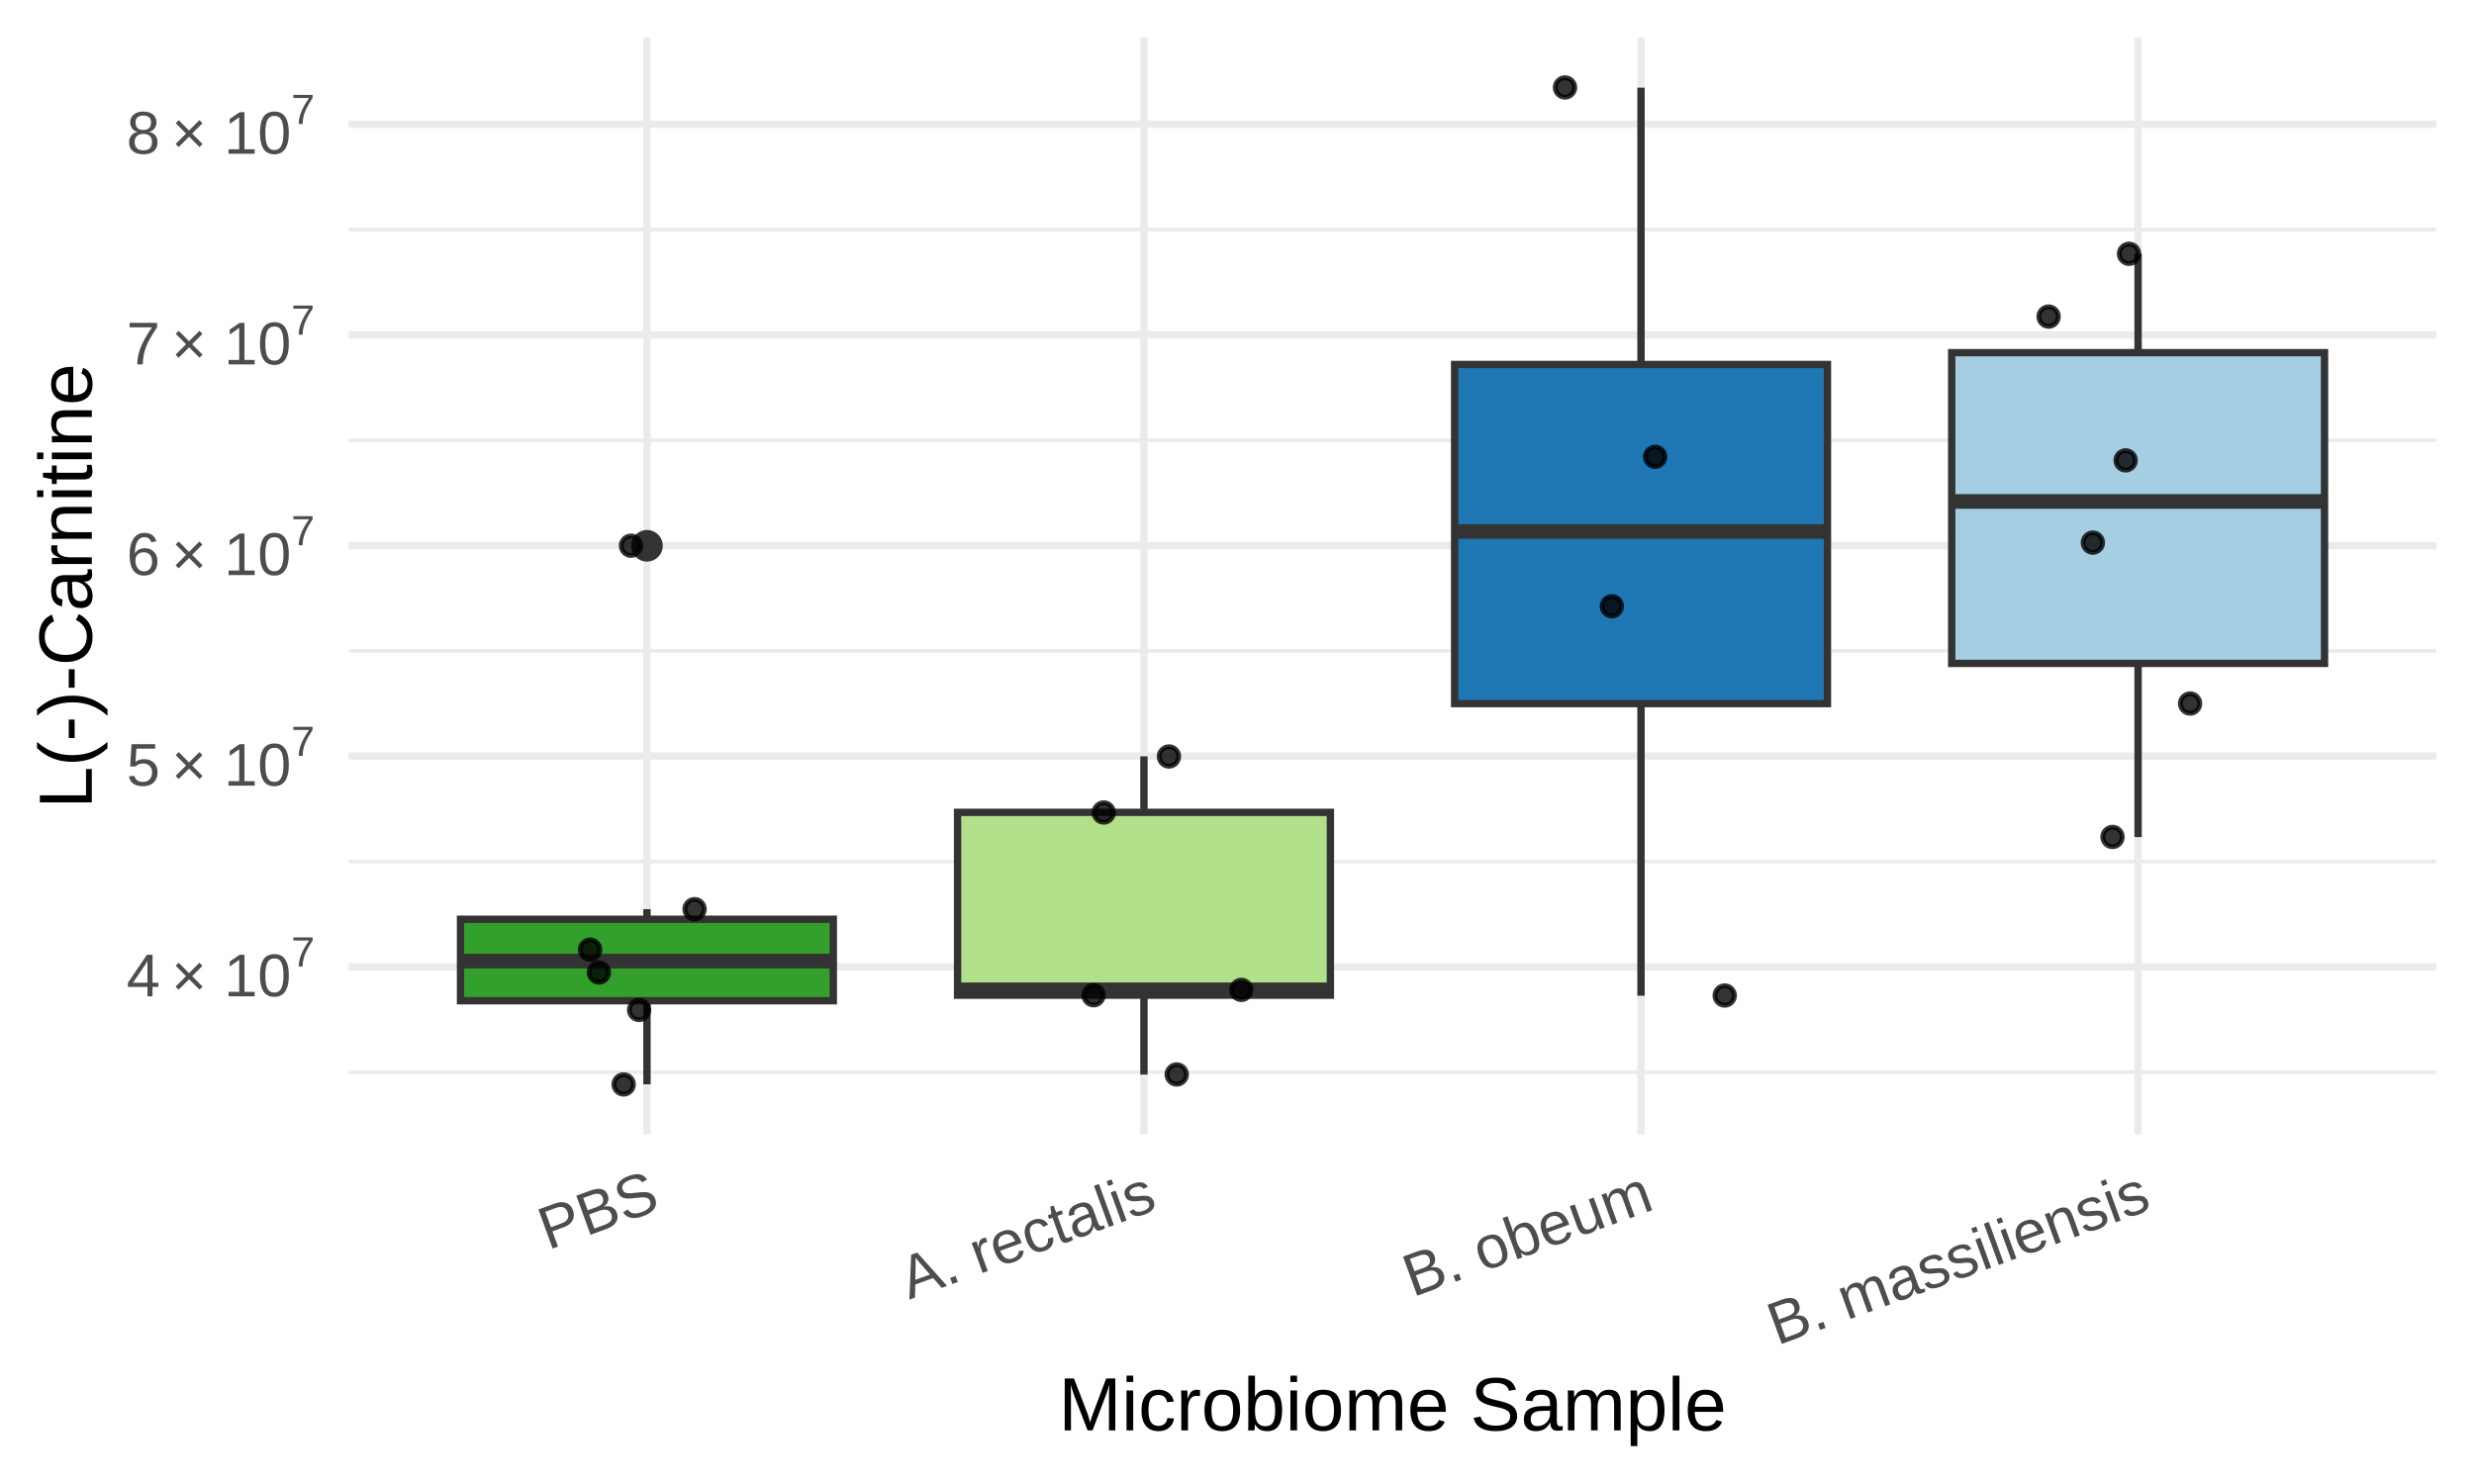
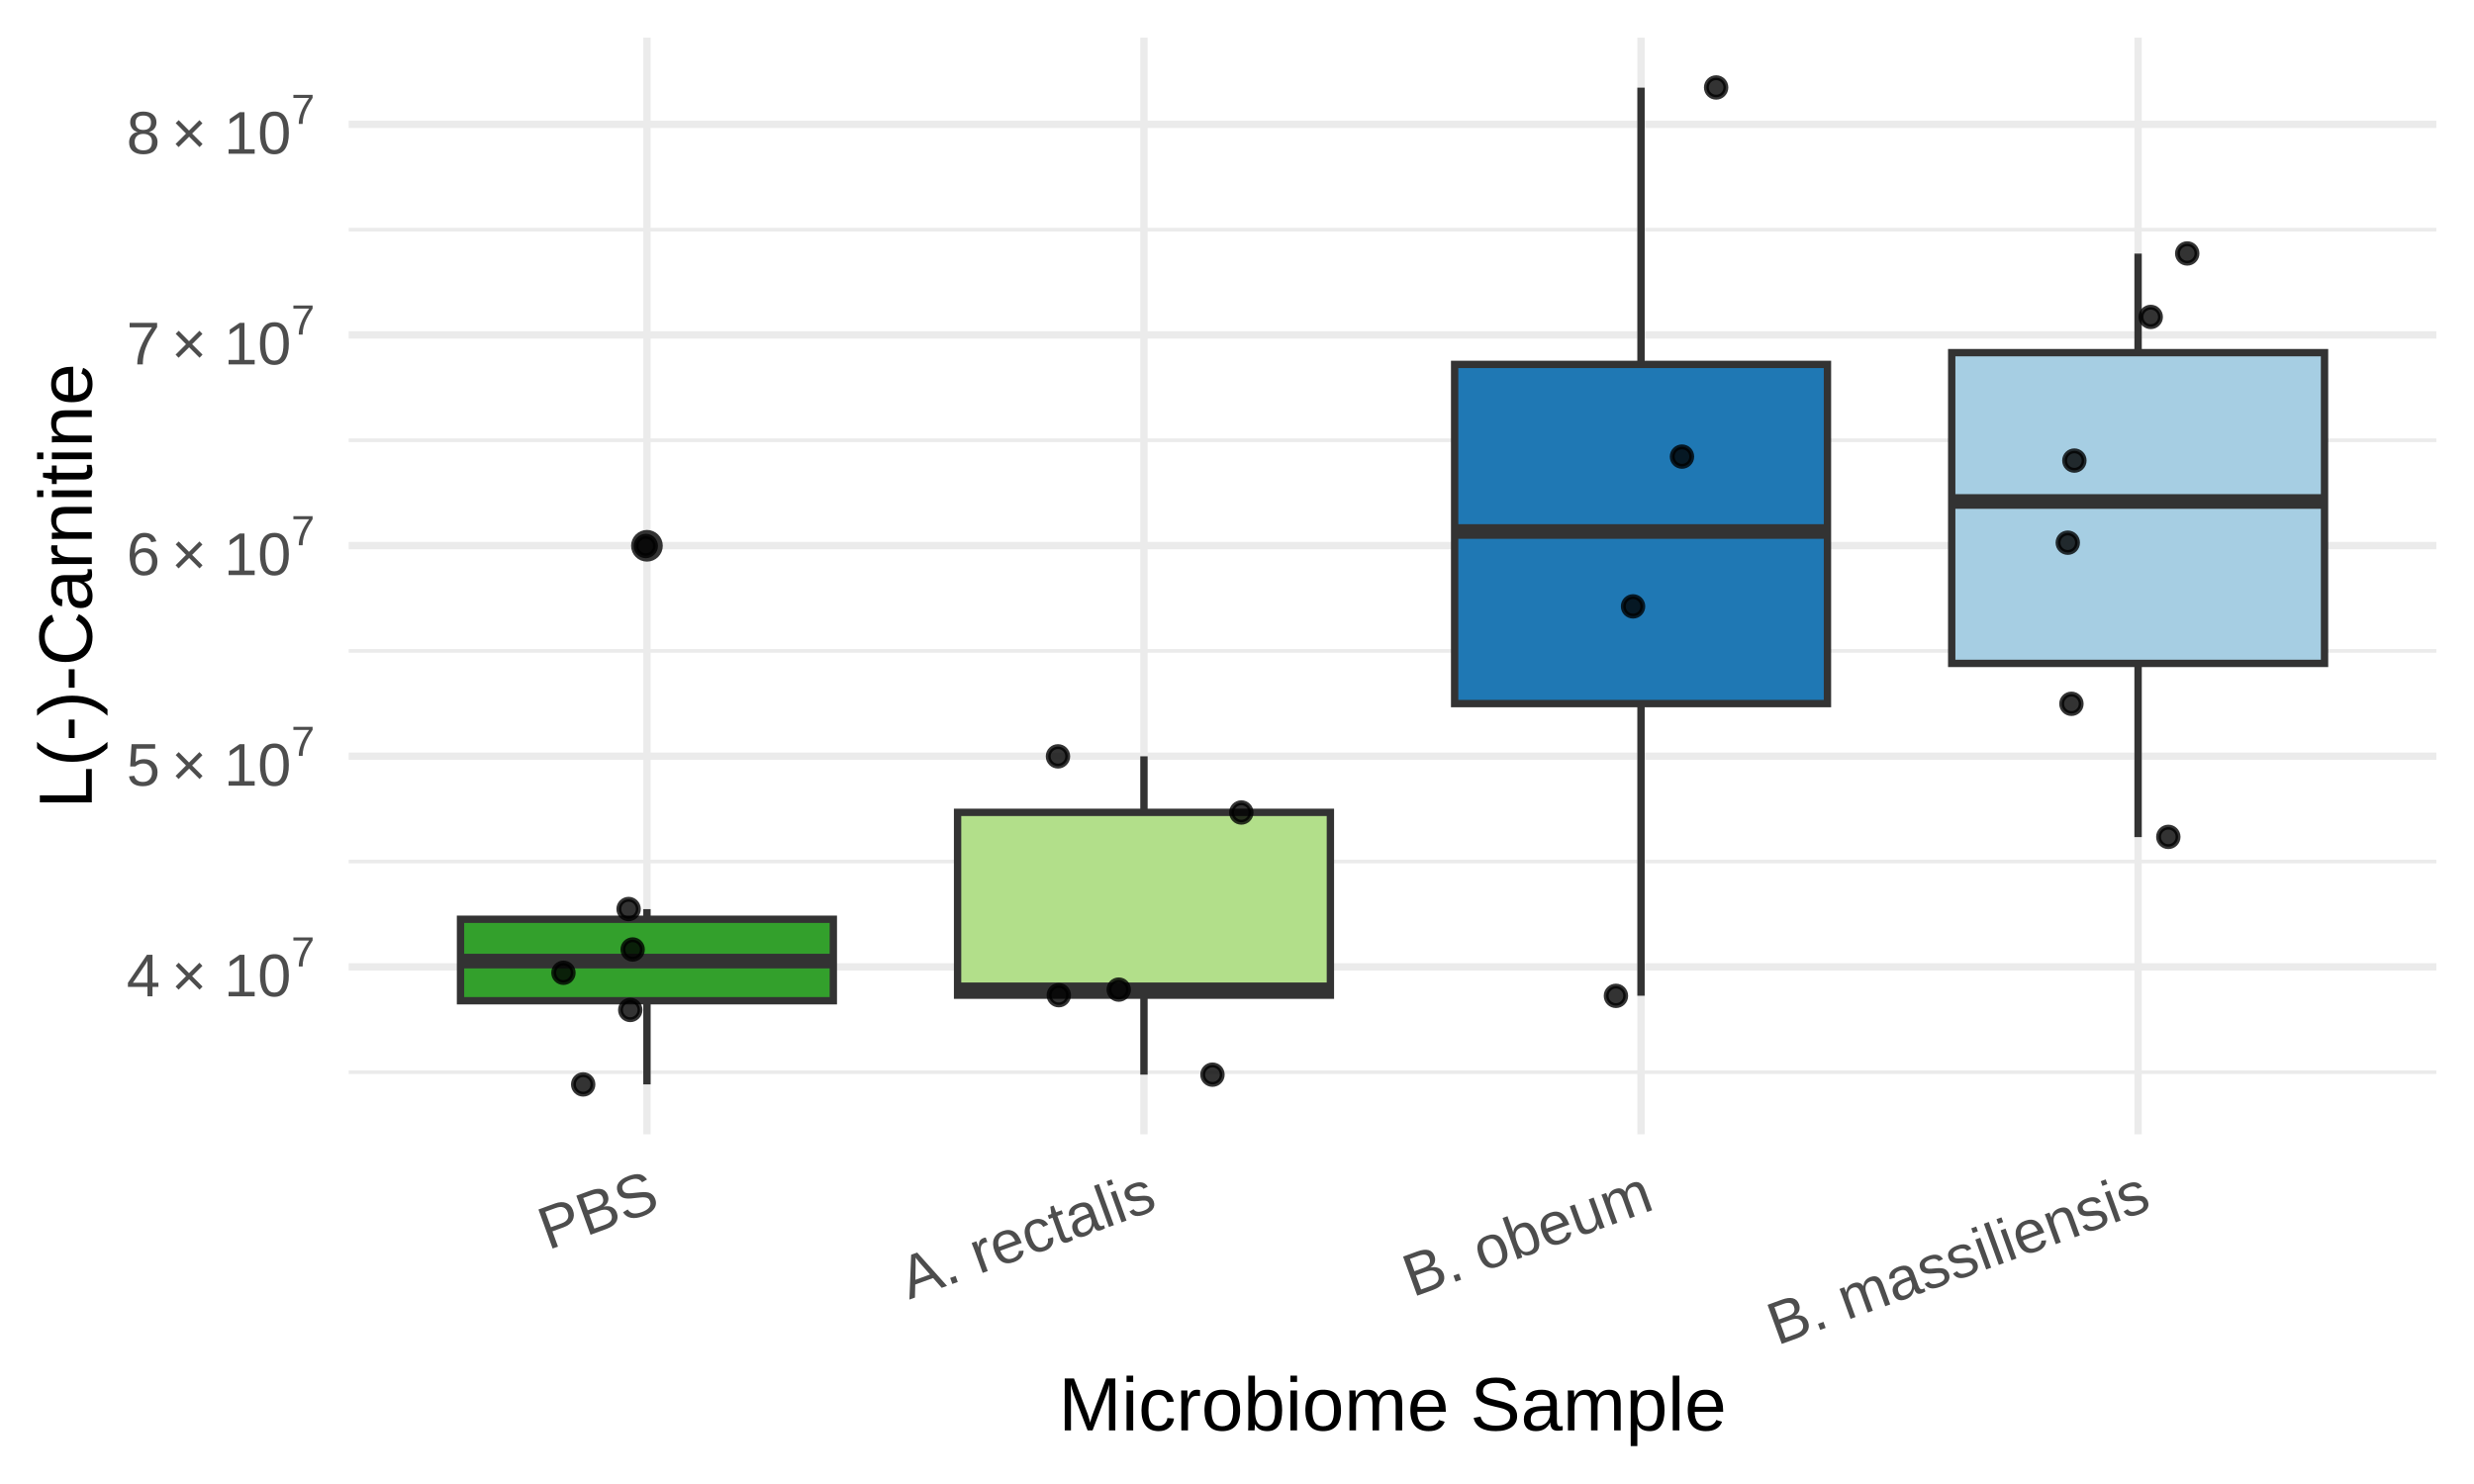
<svg xmlns="http://www.w3.org/2000/svg" class="svglite" width="360.00pt" height="216.00pt" viewBox="0 0 360.00 216.00">
  <defs>
    <style type="text/css">
    .svglite line, .svglite polyline, .svglite polygon, .svglite path, .svglite rect, .svglite circle {
      fill: none;
      stroke: #000000;
      stroke-linecap: round;
      stroke-linejoin: round;
      stroke-miterlimit: 10.00;
    }
    .svglite text {
      white-space: pre;
    }
  </style>
  </defs>
  <rect width="100%" height="100%" style="stroke: none; fill: none;" />
  <defs>
    <clipPath id="cpMC4wMHwzNjAuMDB8MC4wMHwyMTYuMDA=">
      <rect x="0.00" y="0.00" width="360.00" height="216.00" />
    </clipPath>
  </defs>
  <g clip-path="url(#cpMC4wMHwzNjAuMDB8MC4wMHwyMTYuMDA=)">
</g>
  <defs>
    <clipPath id="cpNTAuNzR8MzU0LjUyfDUuNDh8MTY1LjEw">
      <rect x="50.74" y="5.48" width="303.78" height="159.62" />
    </clipPath>
  </defs>
  <g clip-path="url(#cpNTAuNzR8MzU0LjUyfDUuNDh8MTY1LjEw)">
    <polyline points="50.74,156.06 354.52,156.06 " style="stroke-width: 0.53; stroke: #EBEBEB; stroke-linecap: butt;" />
    <polyline points="50.74,125.40 354.52,125.40 " style="stroke-width: 0.53; stroke: #EBEBEB; stroke-linecap: butt;" />
    <polyline points="50.74,94.74 354.52,94.74 " style="stroke-width: 0.53; stroke: #EBEBEB; stroke-linecap: butt;" />
    <polyline points="50.74,64.08 354.52,64.08 " style="stroke-width: 0.53; stroke: #EBEBEB; stroke-linecap: butt;" />
    <polyline points="50.74,33.42 354.52,33.42 " style="stroke-width: 0.53; stroke: #EBEBEB; stroke-linecap: butt;" />
    <polyline points="50.74,140.73 354.52,140.73 " style="stroke-width: 1.07; stroke: #EBEBEB; stroke-linecap: butt;" />
    <polyline points="50.74,110.07 354.52,110.07 " style="stroke-width: 1.07; stroke: #EBEBEB; stroke-linecap: butt;" />
    <polyline points="50.74,79.41 354.52,79.41 " style="stroke-width: 1.07; stroke: #EBEBEB; stroke-linecap: butt;" />
    <polyline points="50.74,48.75 354.52,48.75 " style="stroke-width: 1.07; stroke: #EBEBEB; stroke-linecap: butt;" />
    <polyline points="50.74,18.09 354.52,18.09 " style="stroke-width: 1.07; stroke: #EBEBEB; stroke-linecap: butt;" />
    <polyline points="94.14,165.10 94.14,5.48 " style="stroke-width: 1.07; stroke: #EBEBEB; stroke-linecap: butt;" />
    <polyline points="166.46,165.10 166.46,5.48 " style="stroke-width: 1.07; stroke: #EBEBEB; stroke-linecap: butt;" />
    <polyline points="238.79,165.10 238.79,5.48 " style="stroke-width: 1.07; stroke: #EBEBEB; stroke-linecap: butt;" />
    <polyline points="311.12,165.10 311.12,5.48 " style="stroke-width: 1.07; stroke: #EBEBEB; stroke-linecap: butt;" />
    <circle cx="94.14" cy="79.44" r="1.95" style="stroke-width: 0.71; stroke: #333333; fill: #333333;" />
    <line x1="94.14" y1="133.80" x2="94.14" y2="132.33" style="stroke-width: 1.07; stroke: #333333; stroke-linecap: butt;" />
-     <line x1="94.14" y1="145.66" x2="94.14" y2="157.82" style="stroke-width: 1.07; stroke: #333333; stroke-linecap: butt;" />
+     <line x1="94.14" y1="145.66" x2="94.14" y2="157.83" style="stroke-width: 1.07; stroke: #333333; stroke-linecap: butt;" />
    <polygon points="67.01,133.80 67.01,145.66 121.26,145.66 121.26,133.80 67.01,133.80 " style="stroke-width: 1.07; stroke: #333333; stroke-linecap: butt; stroke-linejoin: miter; fill: #33A02C;" />
    <line x1="67.01" y1="139.89" x2="121.26" y2="139.89" style="stroke-width: 2.13; stroke: #333333; stroke-linecap: butt; stroke-linejoin: miter;" />
    <line x1="166.46" y1="118.24" x2="166.46" y2="110.08" style="stroke-width: 1.07; stroke: #333333; stroke-linecap: butt;" />
-     <line x1="166.46" y1="144.85" x2="166.46" y2="156.40" style="stroke-width: 1.07; stroke: #333333; stroke-linecap: butt;" />
+     <line x1="166.46" y1="144.85" x2="166.46" y2="156.41" style="stroke-width: 1.07; stroke: #333333; stroke-linecap: butt;" />
    <polygon points="139.34,118.24 139.34,144.85 193.59,144.85 193.59,118.24 139.34,118.24 " style="stroke-width: 1.07; stroke: #333333; stroke-linecap: butt; stroke-linejoin: miter; fill: #B2DF8A;" />
    <line x1="139.34" y1="144.07" x2="193.59" y2="144.07" style="stroke-width: 2.13; stroke: #333333; stroke-linecap: butt; stroke-linejoin: miter;" />
-     <line x1="238.79" y1="53.05" x2="238.79" y2="12.76" style="stroke-width: 1.07; stroke: #333333; stroke-linecap: butt;" />
+     <line x1="238.79" y1="53.04" x2="238.79" y2="12.76" style="stroke-width: 1.07; stroke: #333333; stroke-linecap: butt;" />
    <line x1="238.79" y1="102.41" x2="238.79" y2="144.93" style="stroke-width: 1.07; stroke: #333333; stroke-linecap: butt;" />
-     <polygon points="211.67,53.05 211.67,102.41 265.92,102.41 265.92,53.05 211.67,53.05 " style="stroke-width: 1.07; stroke: #333333; stroke-linecap: butt; stroke-linejoin: miter; fill: #1F78B4;" />
+     <polygon points="211.67,53.04 211.67,102.41 265.92,102.41 265.92,53.04 211.67,53.04 " style="stroke-width: 1.07; stroke: #333333; stroke-linecap: butt; stroke-linejoin: miter; fill: #1F78B4;" />
    <line x1="211.67" y1="77.36" x2="265.92" y2="77.36" style="stroke-width: 2.13; stroke: #333333; stroke-linecap: butt; stroke-linejoin: miter;" />
-     <line x1="311.12" y1="51.33" x2="311.12" y2="36.92" style="stroke-width: 1.07; stroke: #333333; stroke-linecap: butt;" />
+     <line x1="311.12" y1="51.33" x2="311.12" y2="36.91" style="stroke-width: 1.07; stroke: #333333; stroke-linecap: butt;" />
    <line x1="311.12" y1="96.56" x2="311.12" y2="121.84" style="stroke-width: 1.07; stroke: #333333; stroke-linecap: butt;" />
    <polygon points="284.00,51.33 284.00,96.56 338.25,96.56 338.25,51.33 284.00,51.33 " style="stroke-width: 1.07; stroke: #333333; stroke-linecap: butt; stroke-linejoin: miter; fill: #A6CEE3;" />
    <line x1="284.00" y1="72.99" x2="338.25" y2="72.99" style="stroke-width: 2.13; stroke: #333333; stroke-linecap: butt; stroke-linejoin: miter;" />
-     <circle cx="240.84" cy="66.49" r="1.42" style="stroke-width: 0.71; stroke: #000000; stroke-opacity: 0.80; fill: #000000; fill-opacity: 0.80;" />
-     <circle cx="318.69" cy="102.40" r="1.42" style="stroke-width: 0.71; stroke: #000000; stroke-opacity: 0.80; fill: #000000; fill-opacity: 0.80;" />
-     <circle cx="171.23" cy="156.39" r="1.42" style="stroke-width: 0.71; stroke: #000000; stroke-opacity: 0.80; fill: #000000; fill-opacity: 0.80;" />
-     <circle cx="170.10" cy="110.11" r="1.42" style="stroke-width: 0.71; stroke: #000000; stroke-opacity: 0.80; fill: #000000; fill-opacity: 0.80;" />
-     <circle cx="93.00" cy="147.00" r="1.42" style="stroke-width: 0.71; stroke: #000000; stroke-opacity: 0.80; fill: #000000; fill-opacity: 0.80;" />
-     <circle cx="101.07" cy="132.33" r="1.42" style="stroke-width: 0.71; stroke: #000000; stroke-opacity: 0.80; fill: #000000; fill-opacity: 0.80;" />
-     <circle cx="304.54" cy="78.98" r="1.42" style="stroke-width: 0.71; stroke: #000000; stroke-opacity: 0.80; fill: #000000; fill-opacity: 0.80;" />
-     <circle cx="227.73" cy="12.73" r="1.42" style="stroke-width: 0.71; stroke: #000000; stroke-opacity: 0.80; fill: #000000; fill-opacity: 0.80;" />
-     <circle cx="234.55" cy="88.24" r="1.42" style="stroke-width: 0.71; stroke: #000000; stroke-opacity: 0.80; fill: #000000; fill-opacity: 0.80;" />
-     <circle cx="307.40" cy="121.82" r="1.42" style="stroke-width: 0.71; stroke: #000000; stroke-opacity: 0.80; fill: #000000; fill-opacity: 0.80;" />
-     <circle cx="159.13" cy="144.86" r="1.42" style="stroke-width: 0.71; stroke: #000000; stroke-opacity: 0.80; fill: #000000; fill-opacity: 0.80;" />
-     <circle cx="160.61" cy="118.26" r="1.42" style="stroke-width: 0.71; stroke: #000000; stroke-opacity: 0.80; fill: #000000; fill-opacity: 0.80;" />
-     <circle cx="91.82" cy="79.43" r="1.42" style="stroke-width: 0.71; stroke: #000000; stroke-opacity: 0.80; fill: #000000; fill-opacity: 0.80;" />
-     <circle cx="90.75" cy="157.84" r="1.42" style="stroke-width: 0.71; stroke: #000000; stroke-opacity: 0.80; fill: #000000; fill-opacity: 0.80;" />
-     <circle cx="298.10" cy="46.08" r="1.42" style="stroke-width: 0.71; stroke: #000000; stroke-opacity: 0.80; fill: #000000; fill-opacity: 0.80;" />
-     <circle cx="250.97" cy="144.90" r="1.42" style="stroke-width: 0.71; stroke: #000000; stroke-opacity: 0.80; fill: #000000; fill-opacity: 0.80;" />
-     <circle cx="309.31" cy="67.01" r="1.42" style="stroke-width: 0.71; stroke: #000000; stroke-opacity: 0.80; fill: #000000; fill-opacity: 0.80;" />
-     <circle cx="180.63" cy="144.08" r="1.42" style="stroke-width: 0.71; stroke: #000000; stroke-opacity: 0.80; fill: #000000; fill-opacity: 0.80;" />
-     <circle cx="85.87" cy="138.22" r="1.42" style="stroke-width: 0.71; stroke: #000000; stroke-opacity: 0.80; fill: #000000; fill-opacity: 0.80;" />
-     <circle cx="87.15" cy="141.55" r="1.42" style="stroke-width: 0.71; stroke: #000000; stroke-opacity: 0.80; fill: #000000; fill-opacity: 0.80;" />
-     <circle cx="309.80" cy="36.94" r="1.42" style="stroke-width: 0.71; stroke: #000000; stroke-opacity: 0.80; fill: #000000; fill-opacity: 0.80;" />
+     <circle cx="244.75" cy="66.46" r="1.42" style="stroke-width: 0.71; stroke: #000000; stroke-opacity: 0.80; fill: #000000; fill-opacity: 0.80;" />
+     <circle cx="301.42" cy="102.44" r="1.42" style="stroke-width: 0.71; stroke: #000000; stroke-opacity: 0.80; fill: #000000; fill-opacity: 0.80;" />
+     <circle cx="176.43" cy="156.42" r="1.42" style="stroke-width: 0.71; stroke: #000000; stroke-opacity: 0.80; fill: #000000; fill-opacity: 0.80;" />
+     <circle cx="153.95" cy="110.09" r="1.42" style="stroke-width: 0.71; stroke: #000000; stroke-opacity: 0.80; fill: #000000; fill-opacity: 0.80;" />
+     <circle cx="91.71" cy="147.00" r="1.42" style="stroke-width: 0.71; stroke: #000000; stroke-opacity: 0.80; fill: #000000; fill-opacity: 0.80;" />
+     <circle cx="91.47" cy="132.31" r="1.42" style="stroke-width: 0.71; stroke: #000000; stroke-opacity: 0.80; fill: #000000; fill-opacity: 0.80;" />
+     <circle cx="300.89" cy="78.99" r="1.42" style="stroke-width: 0.71; stroke: #000000; stroke-opacity: 0.80; fill: #000000; fill-opacity: 0.80;" />
+     <circle cx="249.72" cy="12.73" r="1.42" style="stroke-width: 0.71; stroke: #000000; stroke-opacity: 0.80; fill: #000000; fill-opacity: 0.80;" />
+     <circle cx="237.63" cy="88.26" r="1.42" style="stroke-width: 0.71; stroke: #000000; stroke-opacity: 0.80; fill: #000000; fill-opacity: 0.80;" />
+     <circle cx="315.52" cy="121.81" r="1.42" style="stroke-width: 0.71; stroke: #000000; stroke-opacity: 0.80; fill: #000000; fill-opacity: 0.80;" />
+     <circle cx="154.07" cy="144.85" r="1.42" style="stroke-width: 0.71; stroke: #000000; stroke-opacity: 0.80; fill: #000000; fill-opacity: 0.80;" />
+     <circle cx="180.63" cy="118.26" r="1.42" style="stroke-width: 0.71; stroke: #000000; stroke-opacity: 0.80; fill: #000000; fill-opacity: 0.80;" />
+     <circle cx="93.97" cy="79.47" r="1.42" style="stroke-width: 0.71; stroke: #000000; stroke-opacity: 0.80; fill: #000000; fill-opacity: 0.80;" />
+     <circle cx="84.86" cy="157.84" r="1.42" style="stroke-width: 0.71; stroke: #000000; stroke-opacity: 0.80; fill: #000000; fill-opacity: 0.80;" />
+     <circle cx="312.96" cy="46.13" r="1.42" style="stroke-width: 0.71; stroke: #000000; stroke-opacity: 0.80; fill: #000000; fill-opacity: 0.80;" />
+     <circle cx="235.14" cy="144.95" r="1.42" style="stroke-width: 0.71; stroke: #000000; stroke-opacity: 0.80; fill: #000000; fill-opacity: 0.80;" />
+     <circle cx="301.85" cy="67.04" r="1.42" style="stroke-width: 0.71; stroke: #000000; stroke-opacity: 0.80; fill: #000000; fill-opacity: 0.80;" />
+     <circle cx="162.79" cy="144.04" r="1.42" style="stroke-width: 0.71; stroke: #000000; stroke-opacity: 0.80; fill: #000000; fill-opacity: 0.80;" />
+     <circle cx="92.06" cy="138.20" r="1.42" style="stroke-width: 0.71; stroke: #000000; stroke-opacity: 0.80; fill: #000000; fill-opacity: 0.80;" />
+     <circle cx="81.99" cy="141.59" r="1.42" style="stroke-width: 0.71; stroke: #000000; stroke-opacity: 0.80; fill: #000000; fill-opacity: 0.80;" />
+     <circle cx="318.27" cy="36.89" r="1.42" style="stroke-width: 0.71; stroke: #000000; stroke-opacity: 0.80; fill: #000000; fill-opacity: 0.80;" />
  </g>
  <g clip-path="url(#cpMC4wMHwzNjAuMDB8MC4wMHwyMTYuMDA=)">
    <text x="18.41" y="145.02" style="font-size: 8.80px;fill: #4D4D4D; font-family: &quot;Arial&quot;;" textLength="4.90px" lengthAdjust="spacingAndGlyphs">4</text>
    <text x="24.94" y="145.02" style="font-size: 8.80px;fill: #4D4D4D; font-family: &quot;Arial&quot;;" textLength="6.02px" lengthAdjust="spacingAndGlyphs">×</text>
    <text x="32.59" y="145.02" style="font-size: 8.80px;fill: #4D4D4D; font-family: &quot;Arial&quot;;" textLength="9.79px" lengthAdjust="spacingAndGlyphs">10</text>
    <text x="42.38" y="140.68" style="font-size: 6.16px;fill: #4D4D4D; font-family: &quot;Arial&quot;;" textLength="3.43px" lengthAdjust="spacingAndGlyphs">7</text>
    <text x="18.41" y="114.36" style="font-size: 8.80px;fill: #4D4D4D; font-family: &quot;Arial&quot;;" textLength="4.90px" lengthAdjust="spacingAndGlyphs">5</text>
    <text x="24.94" y="114.36" style="font-size: 8.80px;fill: #4D4D4D; font-family: &quot;Arial&quot;;" textLength="6.02px" lengthAdjust="spacingAndGlyphs">×</text>
    <text x="32.59" y="114.36" style="font-size: 8.80px;fill: #4D4D4D; font-family: &quot;Arial&quot;;" textLength="9.79px" lengthAdjust="spacingAndGlyphs">10</text>
    <text x="42.38" y="110.02" style="font-size: 6.16px;fill: #4D4D4D; font-family: &quot;Arial&quot;;" textLength="3.43px" lengthAdjust="spacingAndGlyphs">7</text>
    <text x="18.41" y="83.70" style="font-size: 8.80px;fill: #4D4D4D; font-family: &quot;Arial&quot;;" textLength="4.90px" lengthAdjust="spacingAndGlyphs">6</text>
    <text x="24.94" y="83.70" style="font-size: 8.80px;fill: #4D4D4D; font-family: &quot;Arial&quot;;" textLength="6.02px" lengthAdjust="spacingAndGlyphs">×</text>
    <text x="32.59" y="83.70" style="font-size: 8.80px;fill: #4D4D4D; font-family: &quot;Arial&quot;;" textLength="9.79px" lengthAdjust="spacingAndGlyphs">10</text>
    <text x="42.38" y="79.36" style="font-size: 6.16px;fill: #4D4D4D; font-family: &quot;Arial&quot;;" textLength="3.43px" lengthAdjust="spacingAndGlyphs">7</text>
    <text x="18.41" y="53.04" style="font-size: 8.80px;fill: #4D4D4D; font-family: &quot;Arial&quot;;" textLength="4.90px" lengthAdjust="spacingAndGlyphs">7</text>
    <text x="24.94" y="53.04" style="font-size: 8.80px;fill: #4D4D4D; font-family: &quot;Arial&quot;;" textLength="6.02px" lengthAdjust="spacingAndGlyphs">×</text>
    <text x="32.59" y="53.04" style="font-size: 8.80px;fill: #4D4D4D; font-family: &quot;Arial&quot;;" textLength="9.79px" lengthAdjust="spacingAndGlyphs">10</text>
-     <text x="42.38" y="48.71" style="font-size: 6.16px;fill: #4D4D4D; font-family: &quot;Arial&quot;;" textLength="3.43px" lengthAdjust="spacingAndGlyphs">7</text>
+     <text x="42.38" y="48.70" style="font-size: 6.16px;fill: #4D4D4D; font-family: &quot;Arial&quot;;" textLength="3.43px" lengthAdjust="spacingAndGlyphs">7</text>
    <text x="18.41" y="22.38" style="font-size: 8.80px;fill: #4D4D4D; font-family: &quot;Arial&quot;;" textLength="4.90px" lengthAdjust="spacingAndGlyphs">8</text>
    <text x="24.94" y="22.38" style="font-size: 8.80px;fill: #4D4D4D; font-family: &quot;Arial&quot;;" textLength="6.02px" lengthAdjust="spacingAndGlyphs">×</text>
    <text x="32.59" y="22.38" style="font-size: 8.80px;fill: #4D4D4D; font-family: &quot;Arial&quot;;" textLength="9.79px" lengthAdjust="spacingAndGlyphs">10</text>
-     <text x="42.38" y="18.05" style="font-size: 6.16px;fill: #4D4D4D; font-family: &quot;Arial&quot;;" textLength="3.43px" lengthAdjust="spacingAndGlyphs">7</text>
+     <text x="42.38" y="18.04" style="font-size: 6.16px;fill: #4D4D4D; font-family: &quot;Arial&quot;;" textLength="3.43px" lengthAdjust="spacingAndGlyphs">7</text>
    <text transform="translate(96.29,175.95) rotate(-20)" text-anchor="end" style="font-size: 8.80px;fill: #4D4D4D; font-family: &quot;Arial&quot;;" textLength="17.60px" lengthAdjust="spacingAndGlyphs">PBS</text>
    <text transform="translate(168.62,175.95) rotate(-20)" text-anchor="end" style="font-size: 8.80px;fill: #4D4D4D; font-family: &quot;Arial&quot;;" textLength="38.64px" lengthAdjust="spacingAndGlyphs">A. rectalis</text>
    <text transform="translate(240.95,175.95) rotate(-20)" text-anchor="end" style="font-size: 8.80px;fill: #4D4D4D; font-family: &quot;Arial&quot;;" textLength="37.68px" lengthAdjust="spacingAndGlyphs">B. obeum</text>
    <text transform="translate(313.28,175.95) rotate(-20)" text-anchor="end" style="font-size: 8.80px;fill: #4D4D4D; font-family: &quot;Arial&quot;;" textLength="58.18px" lengthAdjust="spacingAndGlyphs">B. massiliensis</text>
    <text x="202.63" y="208.20" text-anchor="middle" style="font-size: 11.00px; font-family: &quot;Arial&quot;;" textLength="97.22px" lengthAdjust="spacingAndGlyphs">Microbiome Sample</text>
    <text transform="translate(13.36,85.29) rotate(-90)" text-anchor="middle" style="font-size: 11.00px; font-family: &quot;Arial&quot;;" textLength="64.81px" lengthAdjust="spacingAndGlyphs">L(-)-Carnitine</text>
  </g>
</svg>
